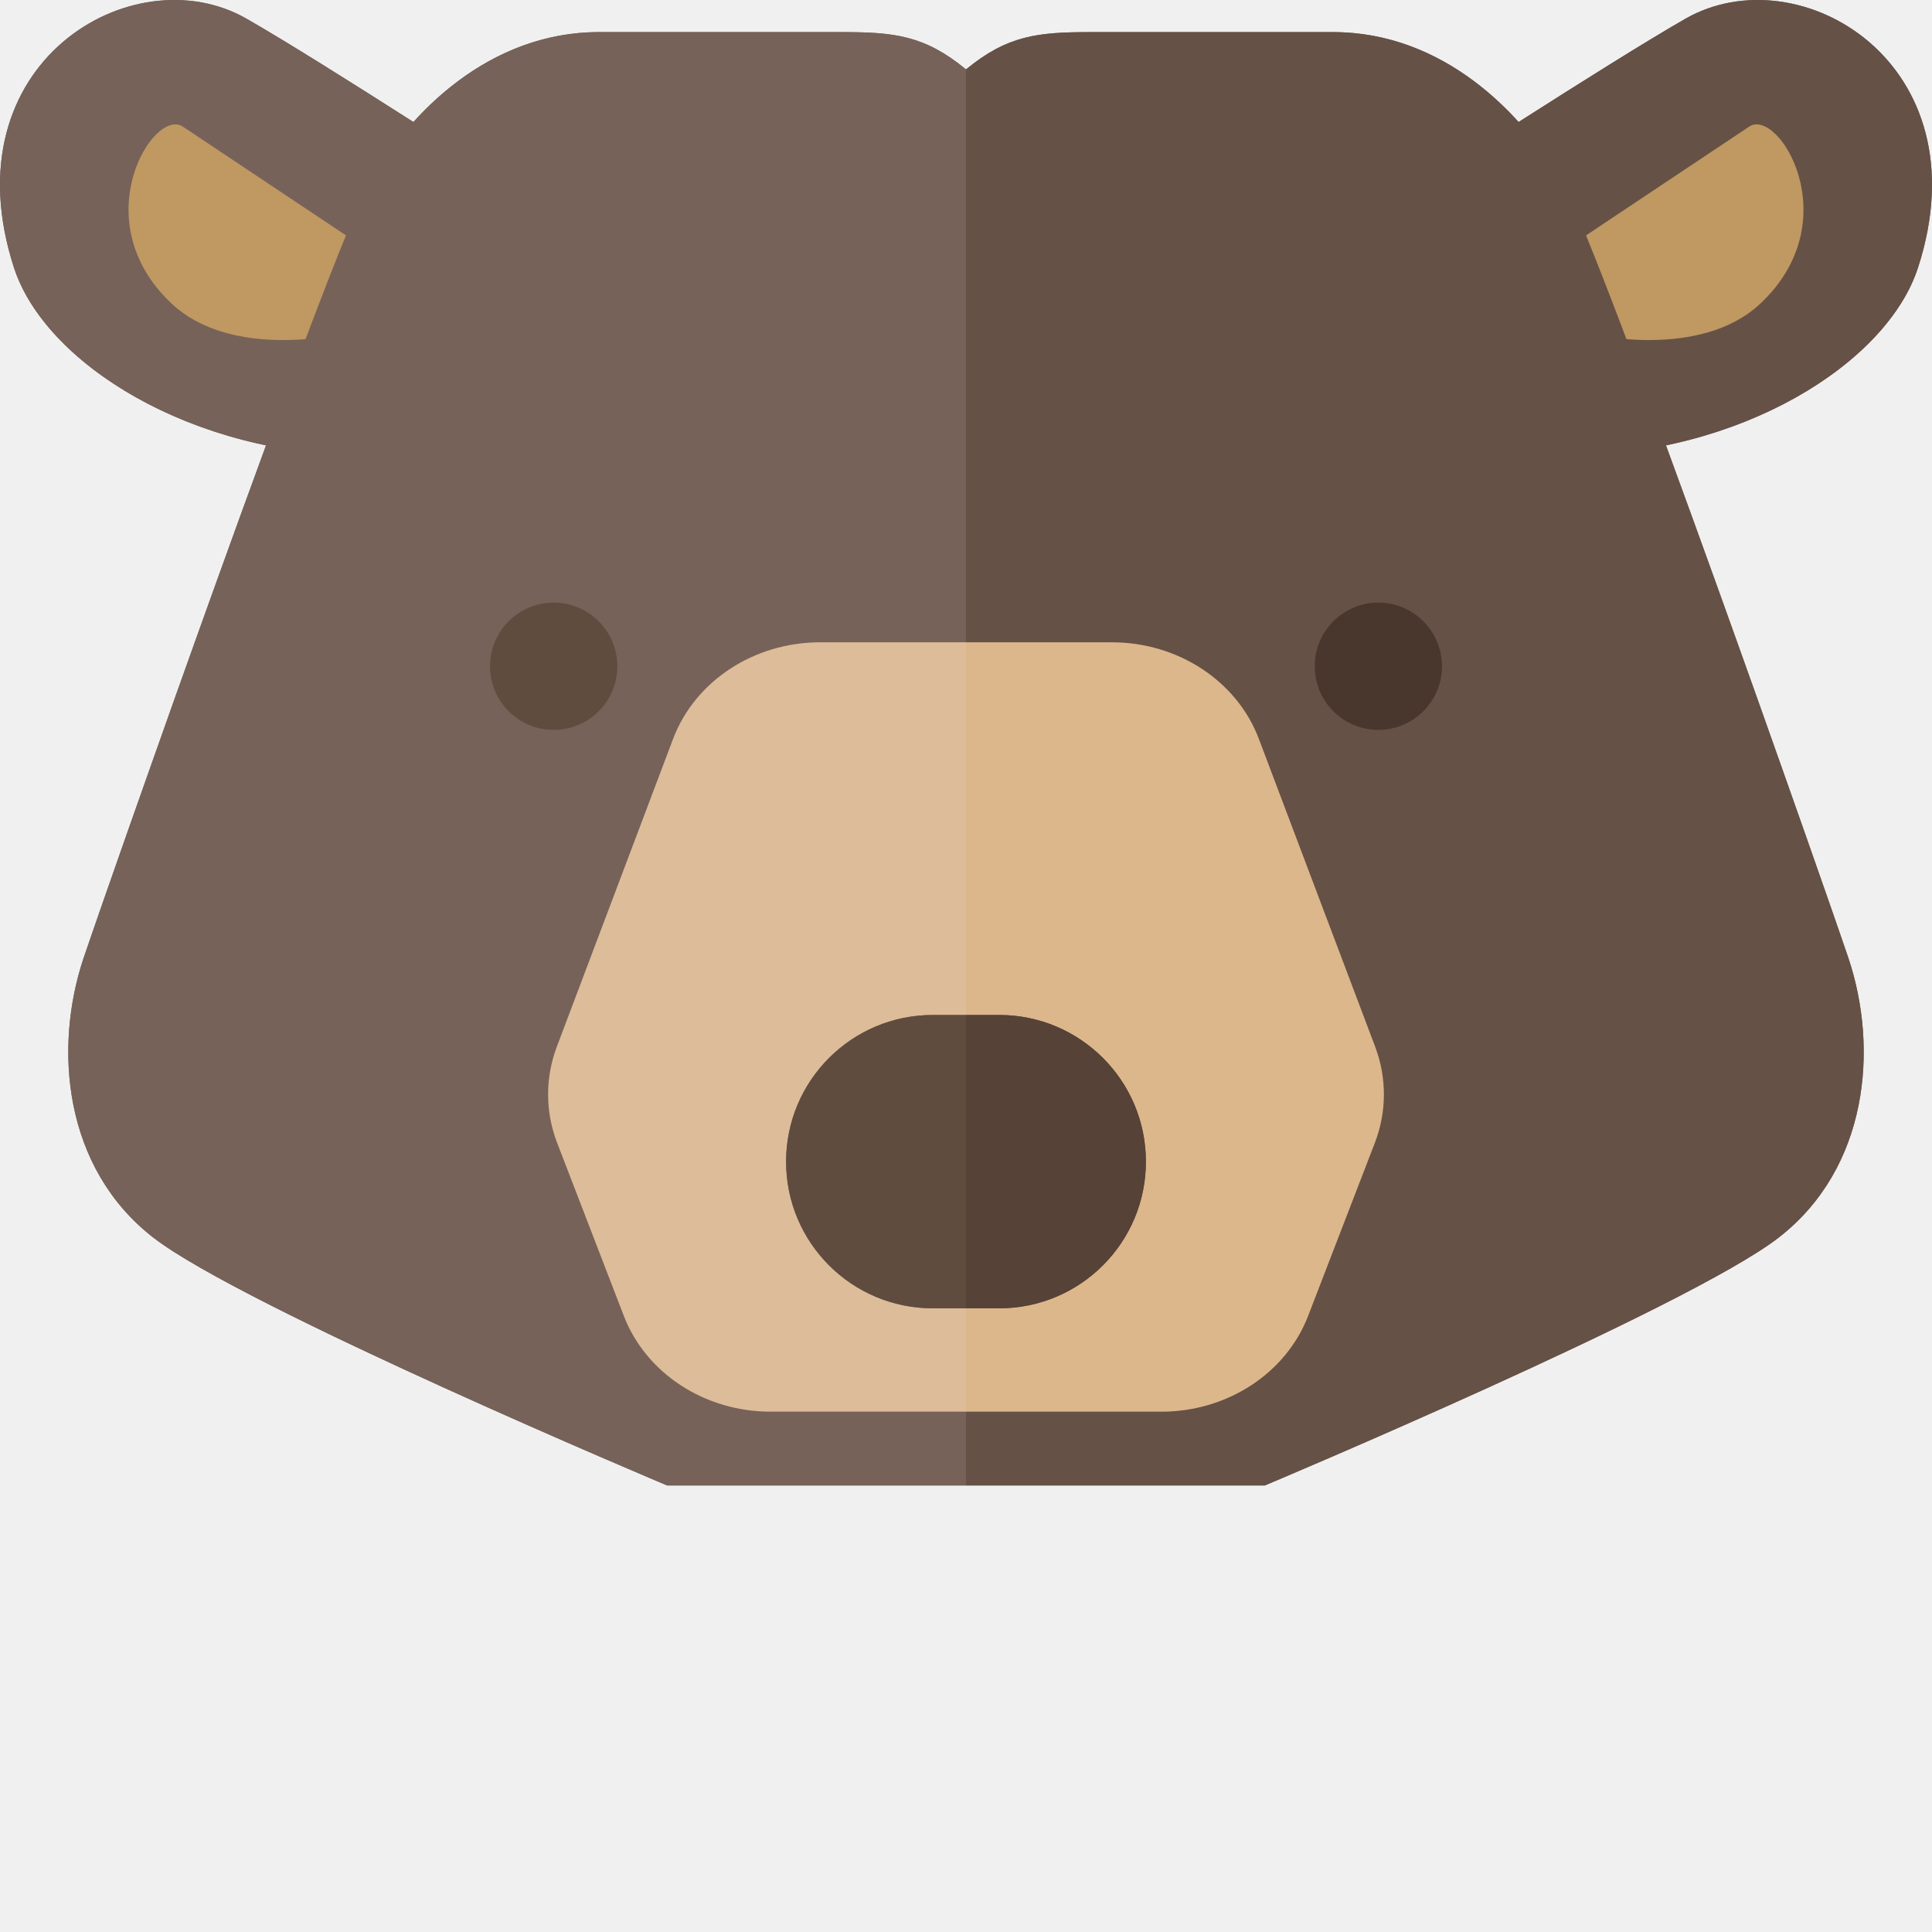
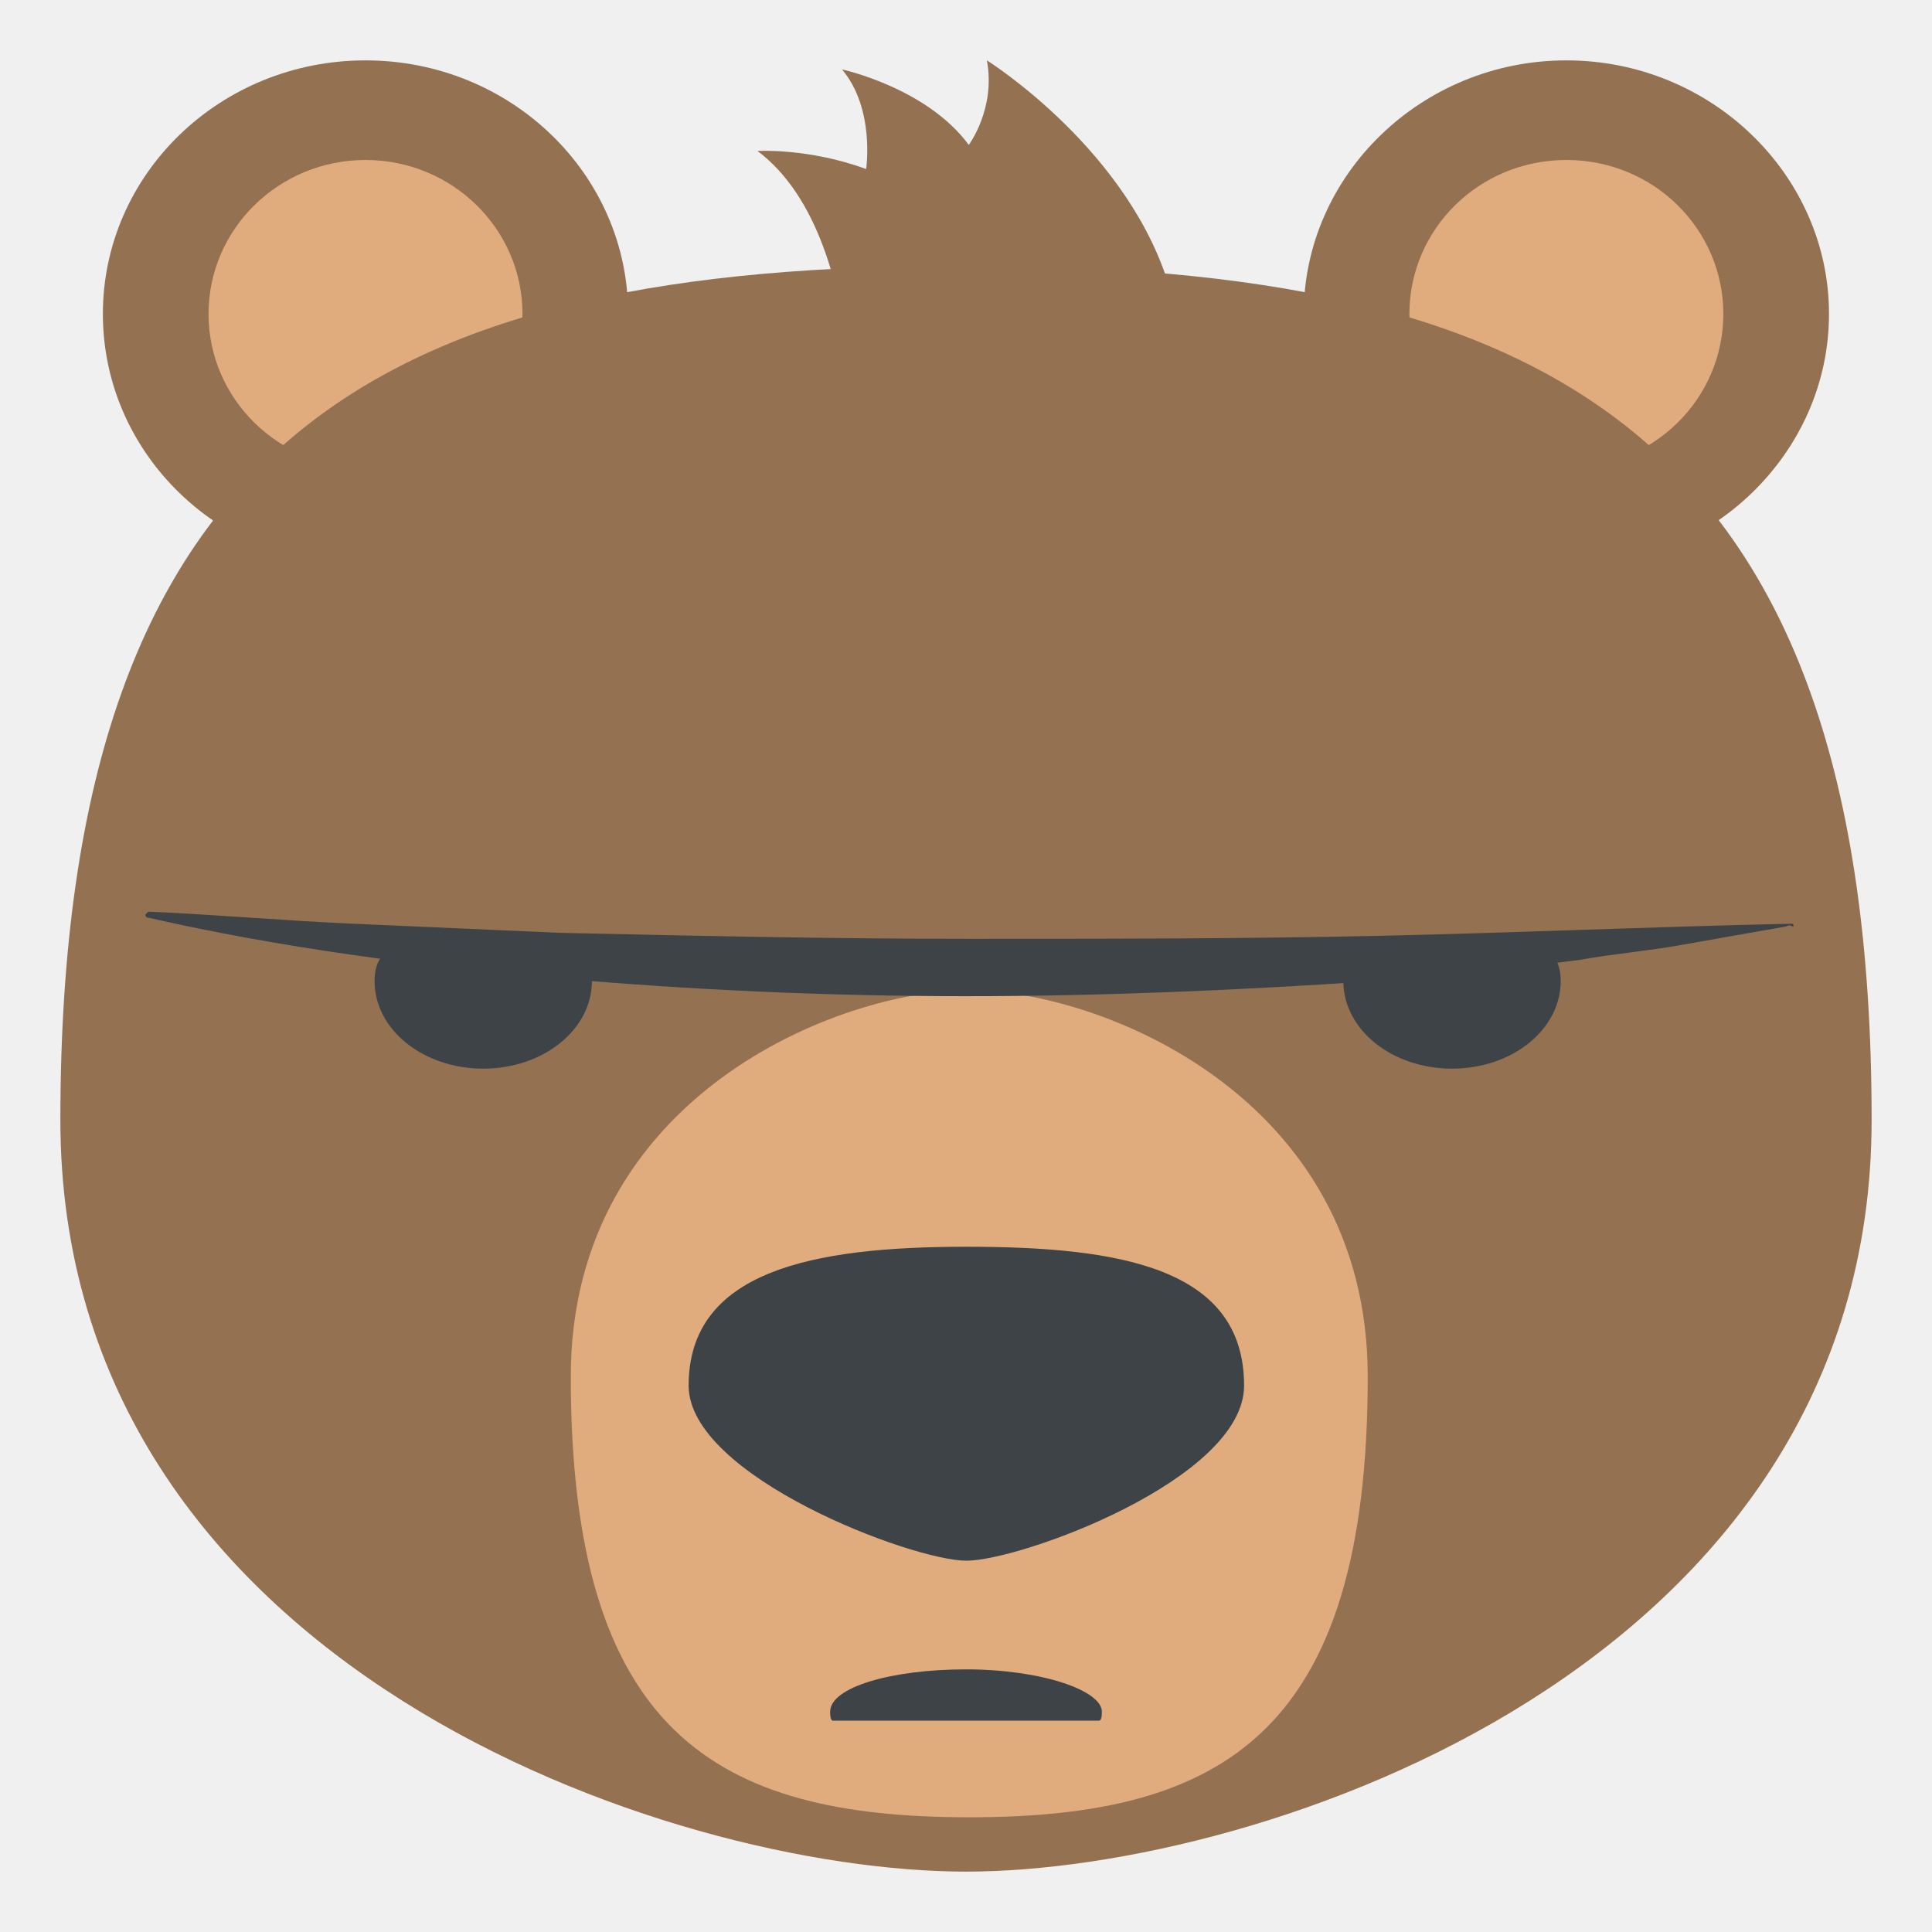
- <svg xmlns="http://www.w3.org/2000/svg" height="800px" width="800px" version="1.1" id="_x34_" viewBox="0 0 512 512" xml:space="preserve">
-   <g>
-     <path style="fill:#766258;" d="M446.687,4.946c-10.483,5.993-28.819,17.535-44.262,27.395   C390.732,19.392,374.029,8.507,353.25,8.507c-3.714,0-59.856,0-64.244,0c-13.936,0-22.013,0.839-33.007,9.888   c-10.995-9.049-19.059-9.888-32.995-9.888c-4.4,0-60.542,0-64.26,0c-20.773,0-37.469,10.885-49.171,23.833   c-15.441-9.86-33.774-21.402-44.259-27.395c-30.053-17.18-79.21,11.736-61.607,66.008c6.547,20.196,32.636,39.924,66.799,47.051   c-20.789,56.61-45.587,127.587-48.395,136.013c-7.924,23.765-5.279,55.447,18.479,73.929   c23.77,18.482,136.206,65.715,136.206,65.715h64.531H256h14.67h64.531c0,0,112.445-47.233,136.204-65.715   c23.77-18.482,26.412-50.164,18.484-73.929c-2.804-8.426-27.609-79.404-48.388-136.013c34.155-7.127,60.243-26.855,66.787-47.051   C525.901,16.681,476.74-12.234,446.687,4.946z" />
-     <g>
-       <g>
-         <path style="fill:#766258;" d="M136.452,49.682c0,0-50.604-33.001-71.137-44.737c-30.053-17.18-79.21,11.736-61.607,66.008     c8.193,25.272,46.939,49.871,93.879,49.871L136.452,49.682z" />
-         <path style="fill:#BF9862;" d="M94.648,64.353c0,0-35.195-23.469-46.204-30.804c-7.766-5.179-26.401,24.936-2.929,46.94     c15.889,14.896,44.736,8.065,44.736,8.065L94.648,64.353z" />
-         <path style="fill:#766258;" d="M158.745,8.507c-29.037,0-50.158,21.228-60.716,39.71c-10.567,18.479-71.418,192.311-75.917,205.8     c-7.924,23.765-5.279,55.447,18.479,73.929c23.77,18.482,136.206,65.715,136.206,65.715h64.531H256V18.395     c-10.995-9.049-19.059-9.888-32.995-9.888C218.605,8.507,162.464,8.507,158.745,8.507z" />
-         <path style="fill:#604C3F;" d="M163.598,176.561c0,9.321-7.557,16.868-16.875,16.868c-9.317,0-16.864-7.547-16.864-16.868     c0-9.314,7.547-16.862,16.864-16.862C156.041,159.699,163.598,167.247,163.598,176.561z" />
-       </g>
-       <g>
-         <path style="fill:#665146;" d="M375.55,49.682c0,0,50.607-33.001,71.137-44.737c30.053-17.18,79.215,11.736,61.602,66.008     c-8.189,25.272-46.931,49.871-93.873,49.871L375.55,49.682z" />
-         <path style="fill:#BF9862;" d="M417.357,64.353c0,0,35.188-23.469,46.195-30.804c7.778-5.179,26.413,24.936,2.929,46.94     c-15.88,14.896-44.737,8.065-44.737,8.065L417.357,64.353z" />
-         <path style="fill:#665146;" d="M353.25,8.507c29.043,0,50.171,21.228,60.729,39.71c10.558,18.479,71.411,192.311,75.911,205.8     c7.928,23.765,5.286,55.447-18.484,73.929c-23.759,18.482-136.204,65.715-136.204,65.715H270.67H256V18.395     c10.994-9.049,19.071-9.888,33.007-9.888C293.394,8.507,349.536,8.507,353.25,8.507z" />
-         <path style="fill:#49372E;" d="M348.414,176.561c0,9.321,7.541,16.868,16.865,16.868c9.311,0,16.865-7.547,16.865-16.868     c0-9.314-7.553-16.862-16.865-16.862C355.955,159.699,348.414,167.247,348.414,176.561z" />
-       </g>
-     </g>
-     <g>
-       <path style="fill:#DDBC99;" d="M247.199,346.719c-21.477,0-38.878-17.4-38.878-38.868c0-21.471,17.401-38.872,38.878-38.872H256    v-98.762h-38.667c-17.538,0-33.169,10.268-38.965,25.612l-30.803,81.558c-3.116,8.261-3.085,17.263,0.087,25.497l17.667,45.839    c5.87,15.22,21.426,25.384,38.877,25.384H256v-27.388H247.199z" />
-       <path style="fill:#DCB78B;" d="M364.431,277.387l-30.813-81.558c-5.783-15.344-21.415-25.612-38.952-25.612H256v98.762h8.799    c21.465,0,38.878,17.401,38.878,38.872c0,21.468-17.413,38.868-38.878,38.868H256v27.388h51.803    c17.438,0,33.007-10.165,38.866-25.384l17.675-45.839C367.522,294.65,367.547,285.648,364.431,277.387z" />
-       <path style="fill:#564237;" d="M264.8,346.719c21.465,0,38.878-17.4,38.878-38.868c0-21.471-17.413-38.872-38.878-38.872H256    v77.74H264.8z" />
-       <path style="fill:#604C3F;" d="M208.321,307.851c0,21.468,17.401,38.868,38.878,38.868H256v-77.74h-8.801    C225.723,268.979,208.321,286.38,208.321,307.851z" />
+ <svg xmlns="http://www.w3.org/2000/svg" width="16" height="16" viewBox="0 0 16 16" fill="none">
+   <g id="bear-face-svgrepo-com" clip-path="url(#clip0_1701_668)">
+     <path id="Vector" d="M15.147 2.6C15.147 3.75 14.172 4.7 12.972 4.7C11.772 4.7 10.797 3.75 10.797 2.6C10.797 1.45 11.772 0.5 12.972 0.5C14.172 0.5 15.147 1.45 15.147 2.6Z" fill="#947151" />
+     <path id="Vector_2" d="M14.272 2.6C14.272 3.3 13.697 3.875 12.972 3.875C12.247 3.875 11.672 3.3 11.672 2.6C11.672 1.9 12.247 1.325 12.972 1.325C13.697 1.325 14.272 1.9 14.272 2.6Z" fill="#E0AC7E" />
+     <path id="Vector_3" d="M3.027 4.7C4.228 4.7 5.202 3.76 5.202 2.6C5.202 1.44 4.228 0.5 3.027 0.5C1.825 0.5 0.852 1.44 0.852 2.6C0.852 3.76 1.825 4.7 3.027 4.7Z" fill="#947151" />
+     <path id="Vector_4" d="M3.027 3.875C3.745 3.875 4.327 3.304 4.327 2.6C4.327 1.896 3.745 1.325 3.027 1.325C2.309 1.325 1.727 1.896 1.727 2.6C1.727 3.304 2.309 3.875 3.027 3.875Z" fill="#E0AC7E" />
+     <path id="Vector_5" d="M15.5 9.275C15.5 13.8 10.45 15.5 8 15.5C5.55 15.5 0.5 13.8 0.5 9.275C0.5 3.525 3.25 2.2 8 2.2C12.75 2.2 15.5 3.525 15.5 9.275Z" fill="#947151" />
+     <path id="Vector_6" d="M4.727 11.4C4.727 9.075 6.952 8.2 8.027 8.2C9.102 8.2 11.327 9.075 11.327 11.4C11.327 14.35 10.127 15.05 8.027 15.05C5.927 15.05 4.727 14.35 4.727 11.4Z" fill="#E0AC7E" />
+     <path id="Vector_7" d="M8.173 0.5C8.248 0.9 8.023 1.2 8.023 1.2C7.673 0.725 6.973 0.575 6.973 0.575C7.248 0.9 7.173 1.4 7.173 1.4C6.698 1.225 6.273 1.25 6.273 1.25C7.273 2 7.048 4.275 7.048 4.275C8.223 3.025 9.698 2.425 9.698 2.425C9.373 1.25 8.173 0.5 8.173 0.5Z" fill="#947151" />
+     <g id="Group">
+       <path id="Vector_8" d="M9.1 14.25C9.125 14.25 9.125 14.2 9.125 14.175C9.125 14 8.625 13.825 8 13.825C7.375 13.825 6.875 13.975 6.875 14.175C6.875 14.2 6.875 14.25 6.9 14.25H9.1Z" fill="#3E4347" />
+       <path id="Vector_9" d="M5.703 11.475C5.703 10.525 6.728 10.325 8.003 10.325C9.278 10.325 10.303 10.5 10.303 11.475C10.303 12.25 8.453 12.925 8.003 12.925C7.553 12.925 5.703 12.225 5.703 11.475Z" fill="#3E4347" />
+       <path id="Vector_10" d="M14.778 7.675L14.353 7.75L13.928 7.825C13.653 7.875 13.353 7.9 13.078 7.95C12.503 8.025 11.953 8.075 11.378 8.125C10.278 8.2 9.128 8.25 8.003 8.25C6.878 8.25 5.728 8.2 4.603 8.1C3.478 8 2.328 7.85 1.228 7.6C1.203 7.6 1.203 7.575 1.203 7.575L1.228 7.55C1.803 7.575 2.353 7.625 2.928 7.65C3.503 7.675 4.053 7.7 4.628 7.725C5.753 7.75 6.878 7.775 8.028 7.775C9.153 7.775 10.278 7.775 11.428 7.75C12.553 7.725 13.678 7.675 14.828 7.65C14.853 7.65 14.853 7.65 14.853 7.675C14.803 7.65 14.803 7.675 14.778 7.675Z" fill="#3E4347" />
+       <path id="Vector_11" d="M4.902 8.125C4.902 8.525 4.502 8.85 4.002 8.85C3.502 8.85 3.102 8.525 3.102 8.125C3.102 7.725 3.502 7.825 4.002 7.825C4.502 7.825 4.902 7.725 4.902 8.125Z" fill="#3E4347" />
+       <path id="Vector_12" d="M12.925 8.125C12.925 8.525 12.525 8.85 12.025 8.85C11.525 8.85 11.125 8.525 11.125 8.125C11.125 7.725 11.525 7.825 12.025 7.825C12.525 7.825 12.925 7.725 12.925 8.125Z" fill="#3E4347" />
    </g>
  </g>
+   <defs>
+     <clipPath id="clip0_1701_668">
+       <rect width="16" height="16" fill="white" />
+     </clipPath>
+   </defs>
</svg>
